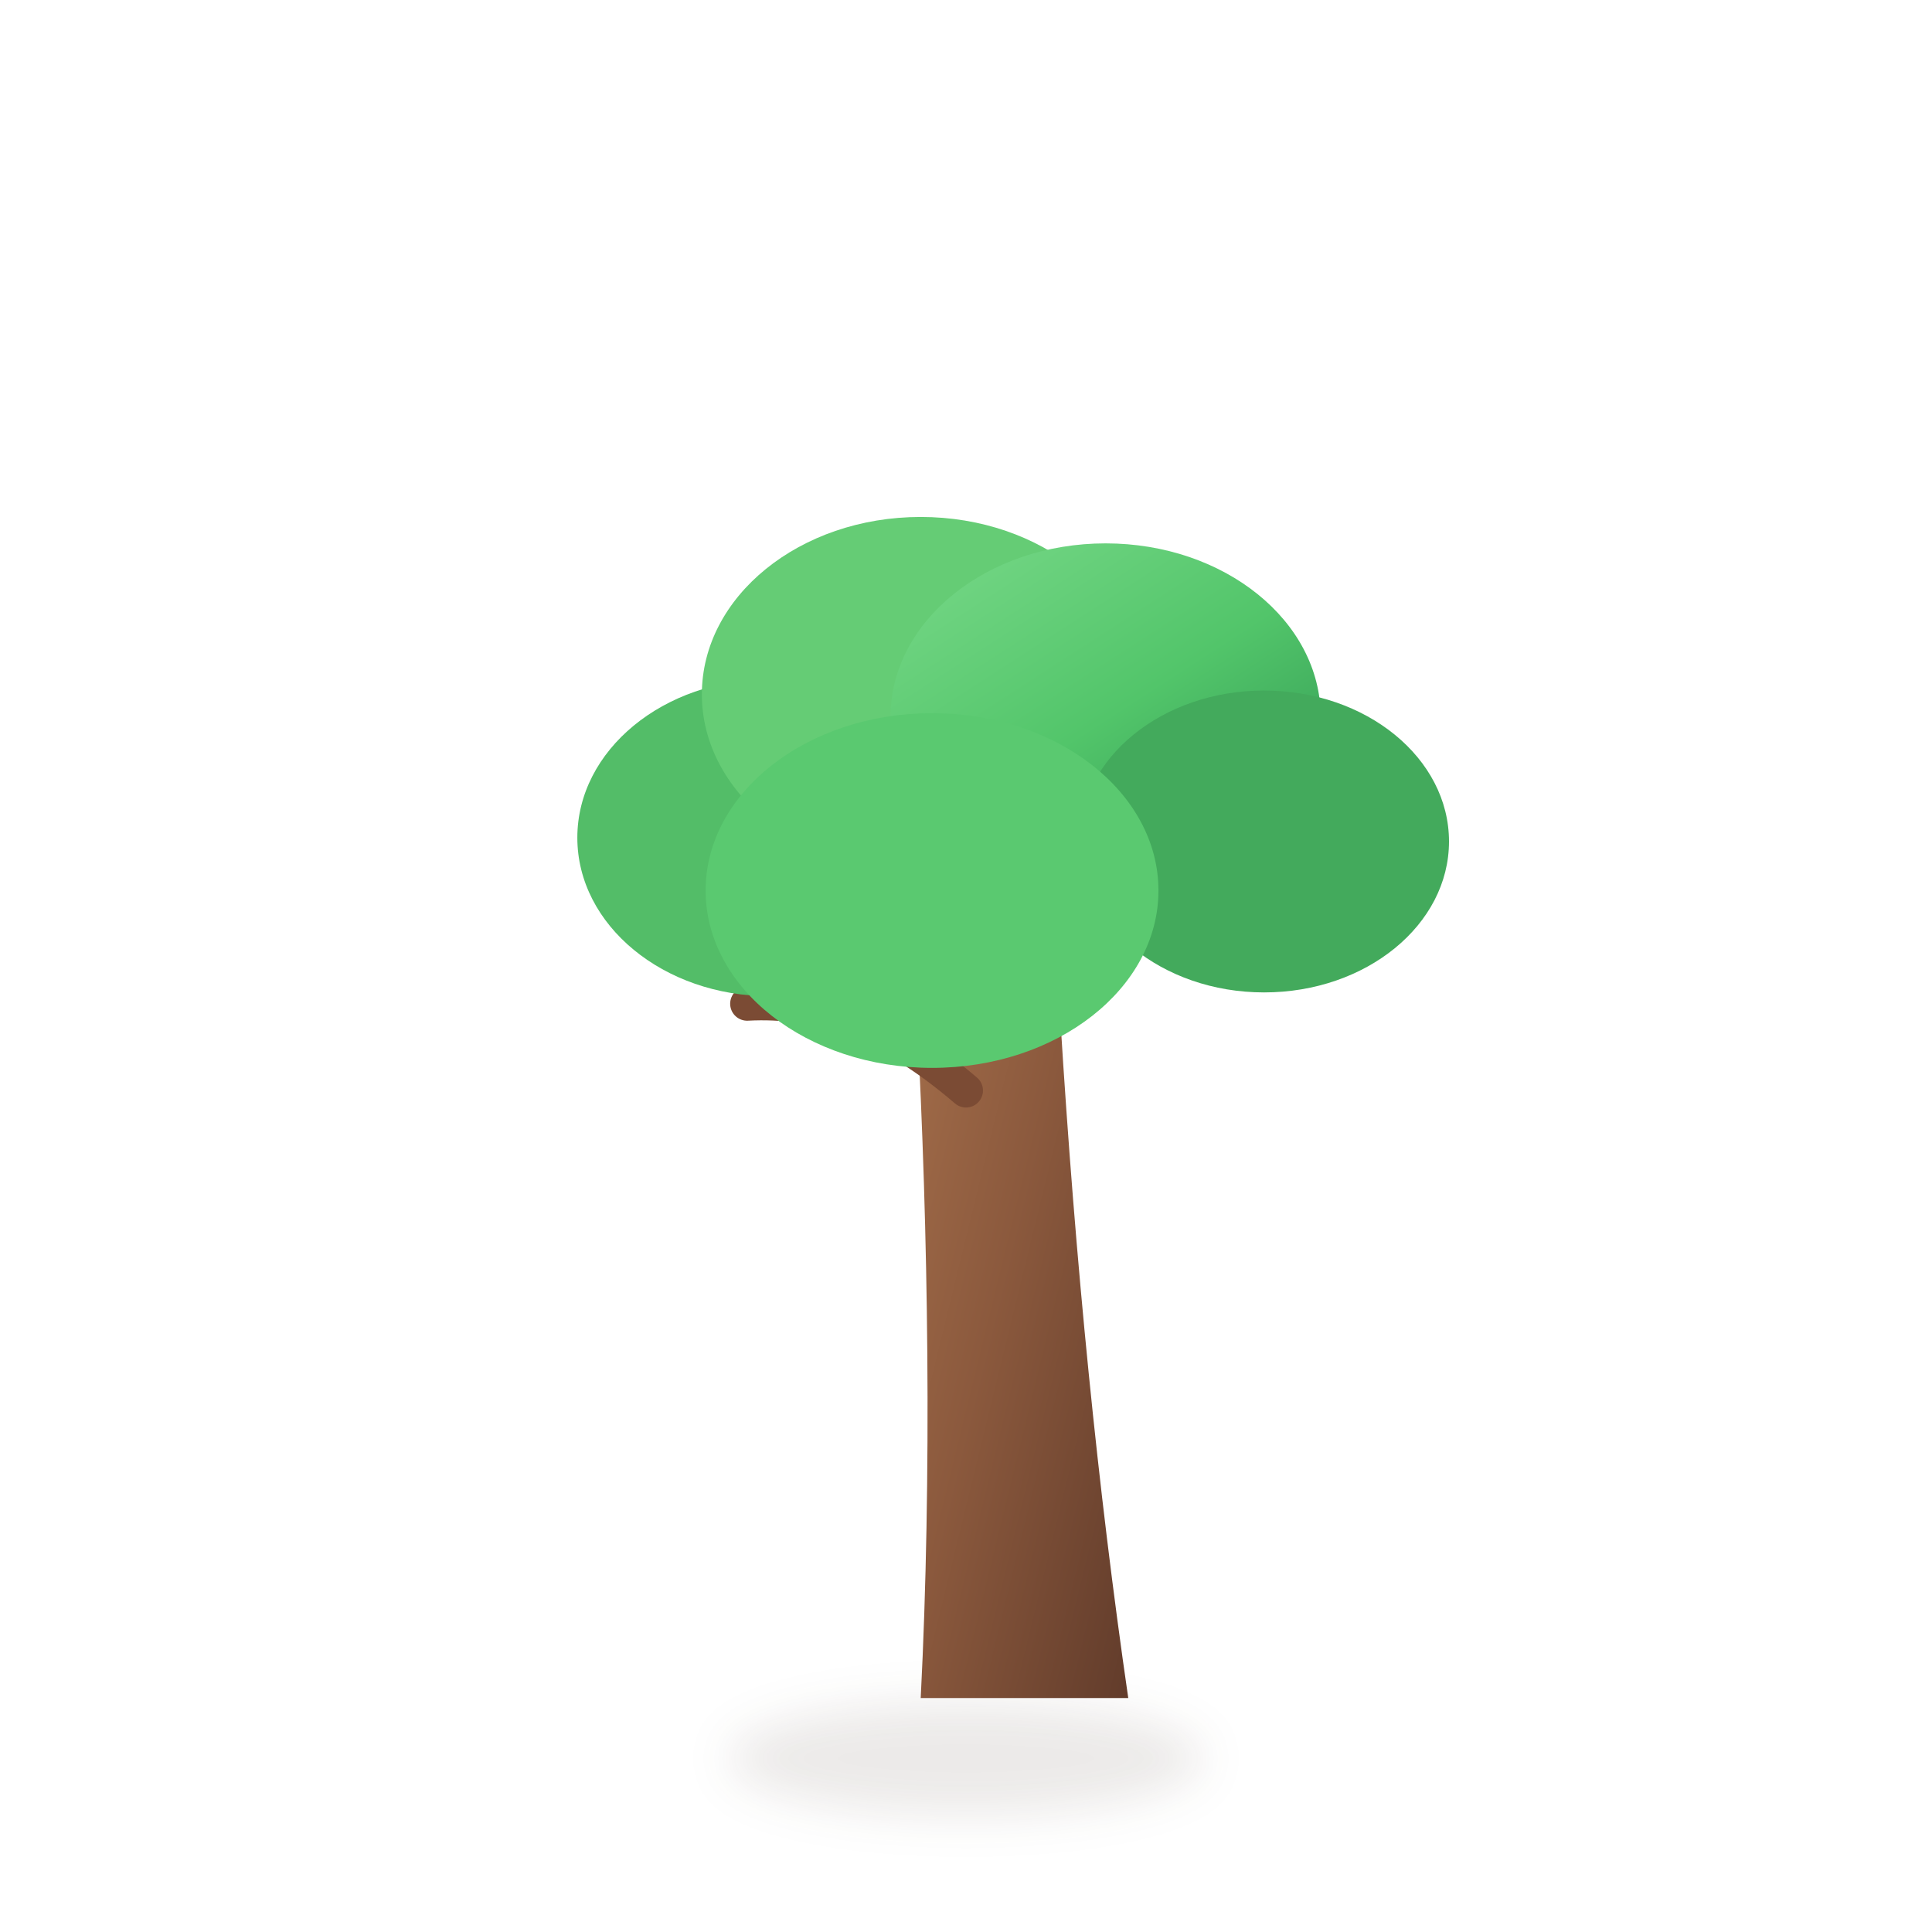
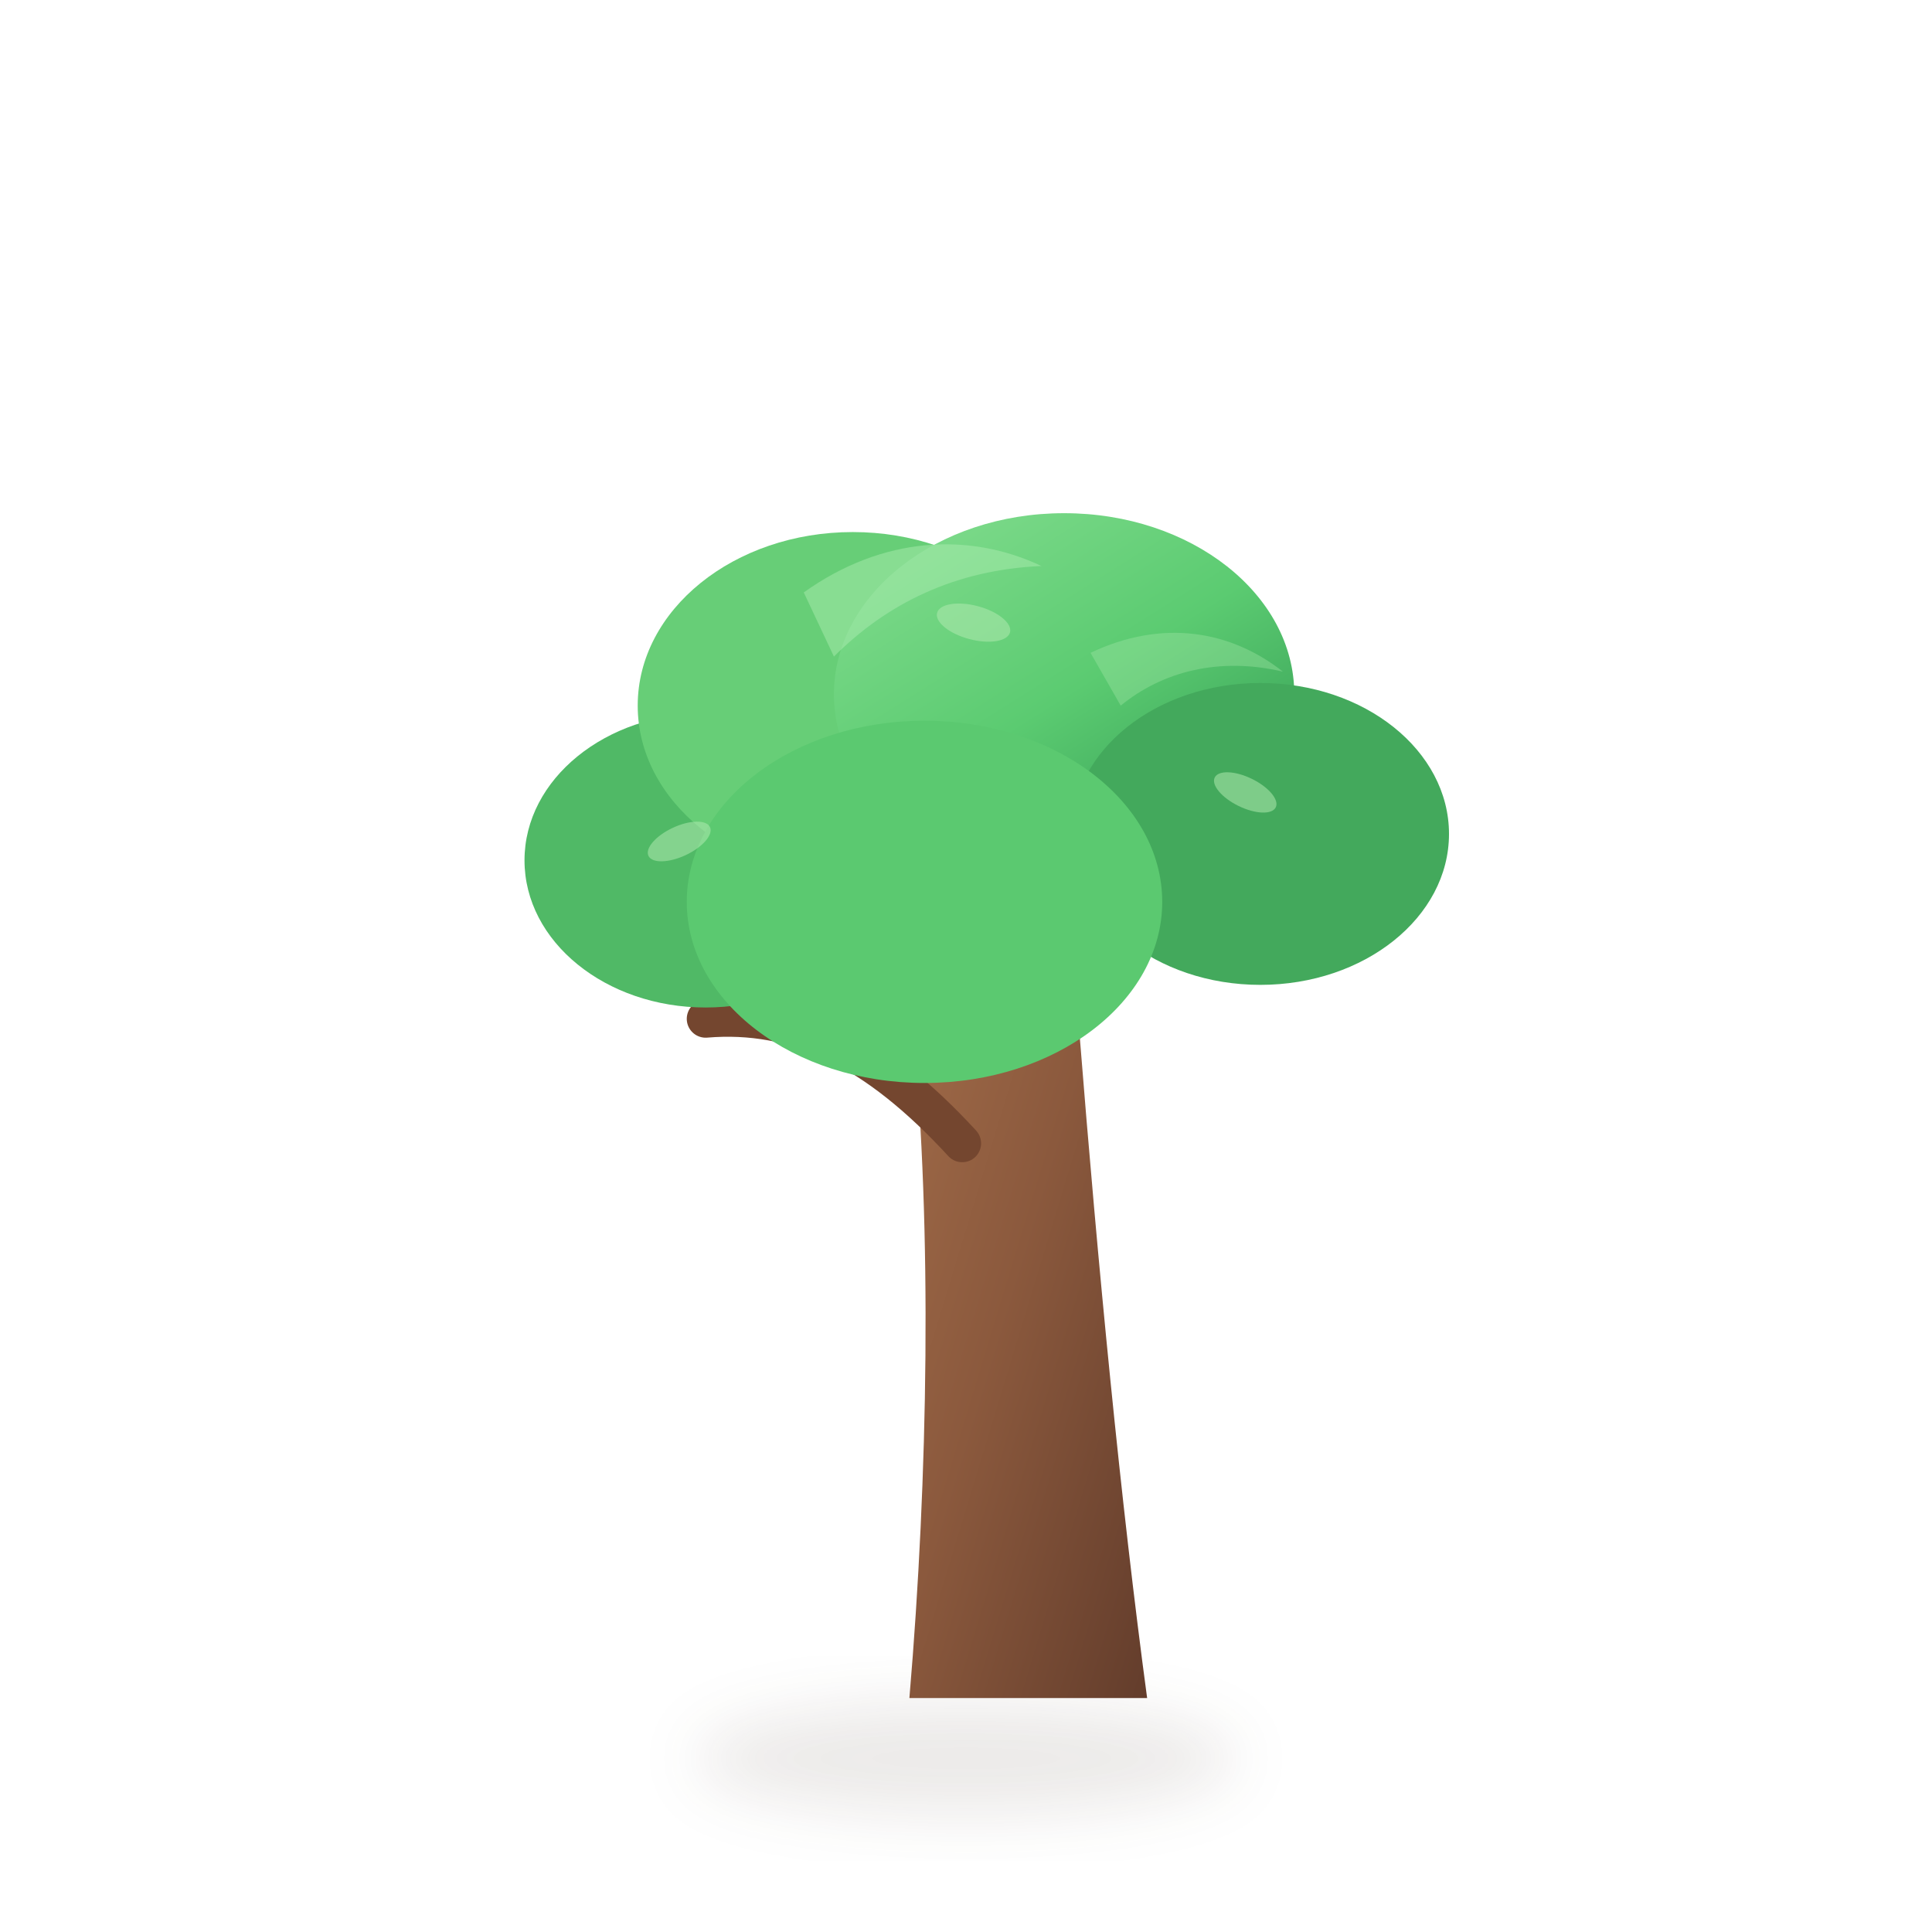
<svg xmlns="http://www.w3.org/2000/svg" viewBox="0 0 512 512">
  <defs>
-     <filter id="blur6" x="-40%" y="-40%" width="180%" height="180%">
-       <feGaussianBlur stdDeviation="6" />
-     </filter>
-     <filter id="blur10" x="-40%" y="-40%" width="180%" height="180%">
-       <feGaussianBlur stdDeviation="10" />
+     <filter id="blur8" x="-40%" y="-40%" width="180%" height="180%">
+       <feGaussianBlur stdDeviation="8" />
    </filter>
    <linearGradient id="trunk" x1="0" y1="0" x2="1" y2="1">
      <stop offset="0" stop-color="#B27A52" />
-       <stop offset=".55" stop-color="#8B593D" />
+       <stop offset=".58" stop-color="#8B593D" />
      <stop offset="1" stop-color="#623C2B" />
    </linearGradient>
-     <linearGradient id="leafMain" x1="0" y1="0" x2=".8" y2="1">
-       <stop offset="0" stop-color="#79D989" />
-       <stop offset=".55" stop-color="#52C56A" />
-       <stop offset="1" stop-color="#319853" />
-     </linearGradient>
-     <linearGradient id="leafDark" x1="0" y1="0" x2="1" y2="1">
-       <stop offset="0" stop-color="#59C66F" />
-       <stop offset="1" stop-color="#258949" />
-     </linearGradient>
-     <linearGradient id="leafLight" x1="0" y1="0" x2="1" y2="1">
-       <stop offset="0" stop-color="#A6EBAA" />
-       <stop offset="1" stop-color="#74D783" />
+     <linearGradient id="leaf" x1="0" y1="0" x2=".8" y2="1">
+       <stop offset="0" stop-color="#86DE91" />
+       <stop offset=".55" stop-color="#5BCB71" />
+       <stop offset="1" stop-color="#349B54" />
    </linearGradient>
  </defs>
-   <ellipse cx="256" cy="466" rx="63" ry="15" fill="#3D2C1F" opacity=".10" filter="url(#blur6)" />
-   <path d="M244 450 C247 391 246 326 243 270 C241 236 237 205 232 184          C247 201 254 229 256 260 C264 225 276 196 297 174          C283 201 279 232 281 270 C285 335 291 395 299 450 Z" fill="url(#trunk)" />
-   <path d="M256 289 C235 271 217 265 198 266" fill="none" stroke="#7B4B34" stroke-width="9" stroke-linecap="round" />
-   <path d="M278 252 C298 232 318 227 338 228" fill="none" stroke="#7B4B34" stroke-width="9" stroke-linecap="round" />
+   <ellipse cx="256" cy="466" rx="72" ry="15" fill="#3D2C1F" opacity=".10" filter="url(#blur8)" />
+   <path d="M241 450 C246 391 247 326 242 273 C238 236 231 207 221 182          C243 199 255 229 258 260          C267 221 283 193 306 171          C289 202 283 235 286 273          C291 336 297 398 304 450 Z" fill="url(#trunk)" />
+   <path d="M255 303 C232 278 211 268 187 270" fill="none" stroke="#74462F" stroke-width="10" stroke-linecap="round" />
+   <path d="M280 260 C302 235 326 227 349 230" fill="none" stroke="#74462F" stroke-width="10" stroke-linecap="round" />
  <g>
-     <ellipse cx="204" cy="222" rx="51" ry="42" fill="#53BD68" />
-     <ellipse cx="244" cy="184" rx="58" ry="47" fill="#65CC75" />
-     <ellipse cx="293" cy="190" rx="57" ry="46" fill="url(#leafMain)" />
-     <ellipse cx="335" cy="223" rx="49" ry="40" fill="#43AA5C" />
-     <ellipse cx="247" cy="236" rx="60" ry="47" fill="#5AC970" />
+     <ellipse cx="187" cy="228" rx="48" ry="39" fill="#50B966" />
+     <ellipse cx="226" cy="187" rx="57" ry="46" fill="#67CE77" />
+     <ellipse cx="282" cy="184" rx="61" ry="48" fill="url(#leaf)" />
+     <ellipse cx="334" cy="221" rx="50" ry="40" fill="#43A95C" />
+     <ellipse cx="245" cy="239" rx="63" ry="48" fill="#5BC970" />
+   </g>
+   <path d="M213 157 C234 142 257 141 276 150 C253 151 235 160 221 174 Z" fill="#B4F0B7" opacity=".42" />
+   <path d="M289 173 C308 164 326 167 340 178 C323 174 308 178 297 187 Z" fill="#A5E8AA" opacity=".36" />
+   <g fill="#AEEAAF" opacity=".55">
+     <ellipse cx="180" cy="223" rx="9" ry="4" transform="rotate(-25 180 223)" />
+     <ellipse cx="258" cy="165" rx="10" ry="4.5" transform="rotate(15 258 165)" />
+     <ellipse cx="330" cy="210" rx="9" ry="4" transform="rotate(26 330 210)" />
  </g>
</svg>
